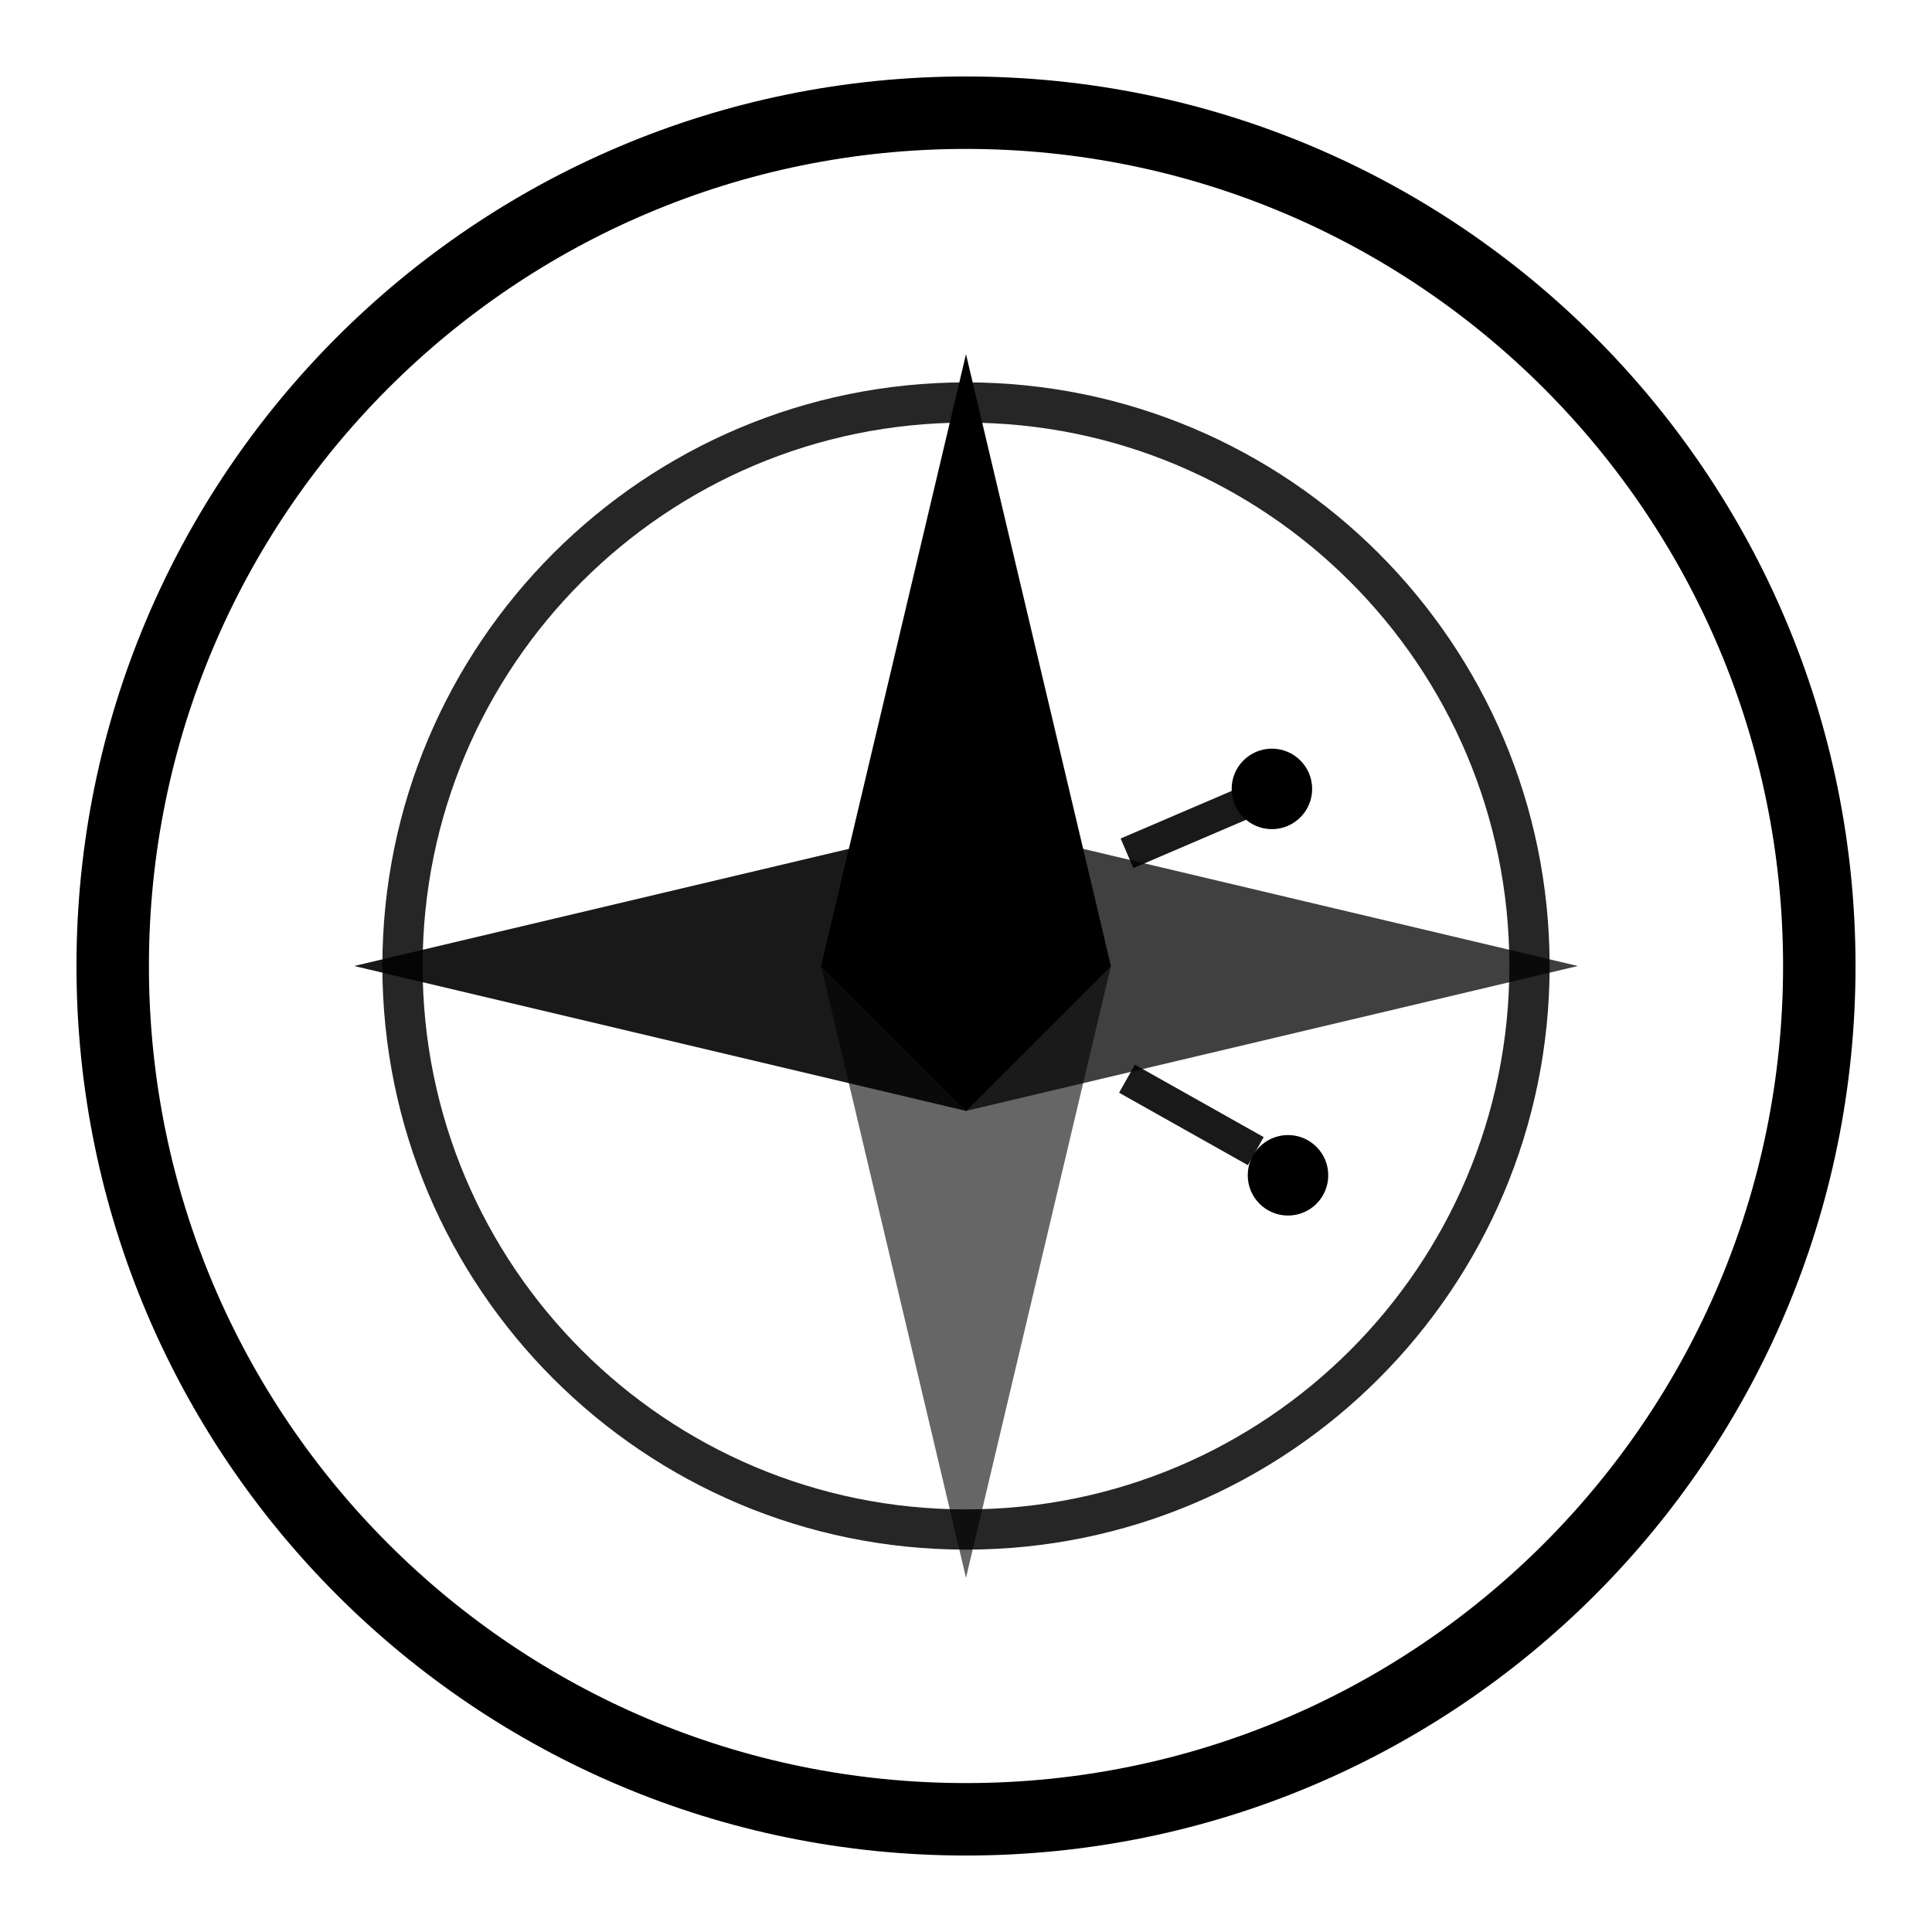
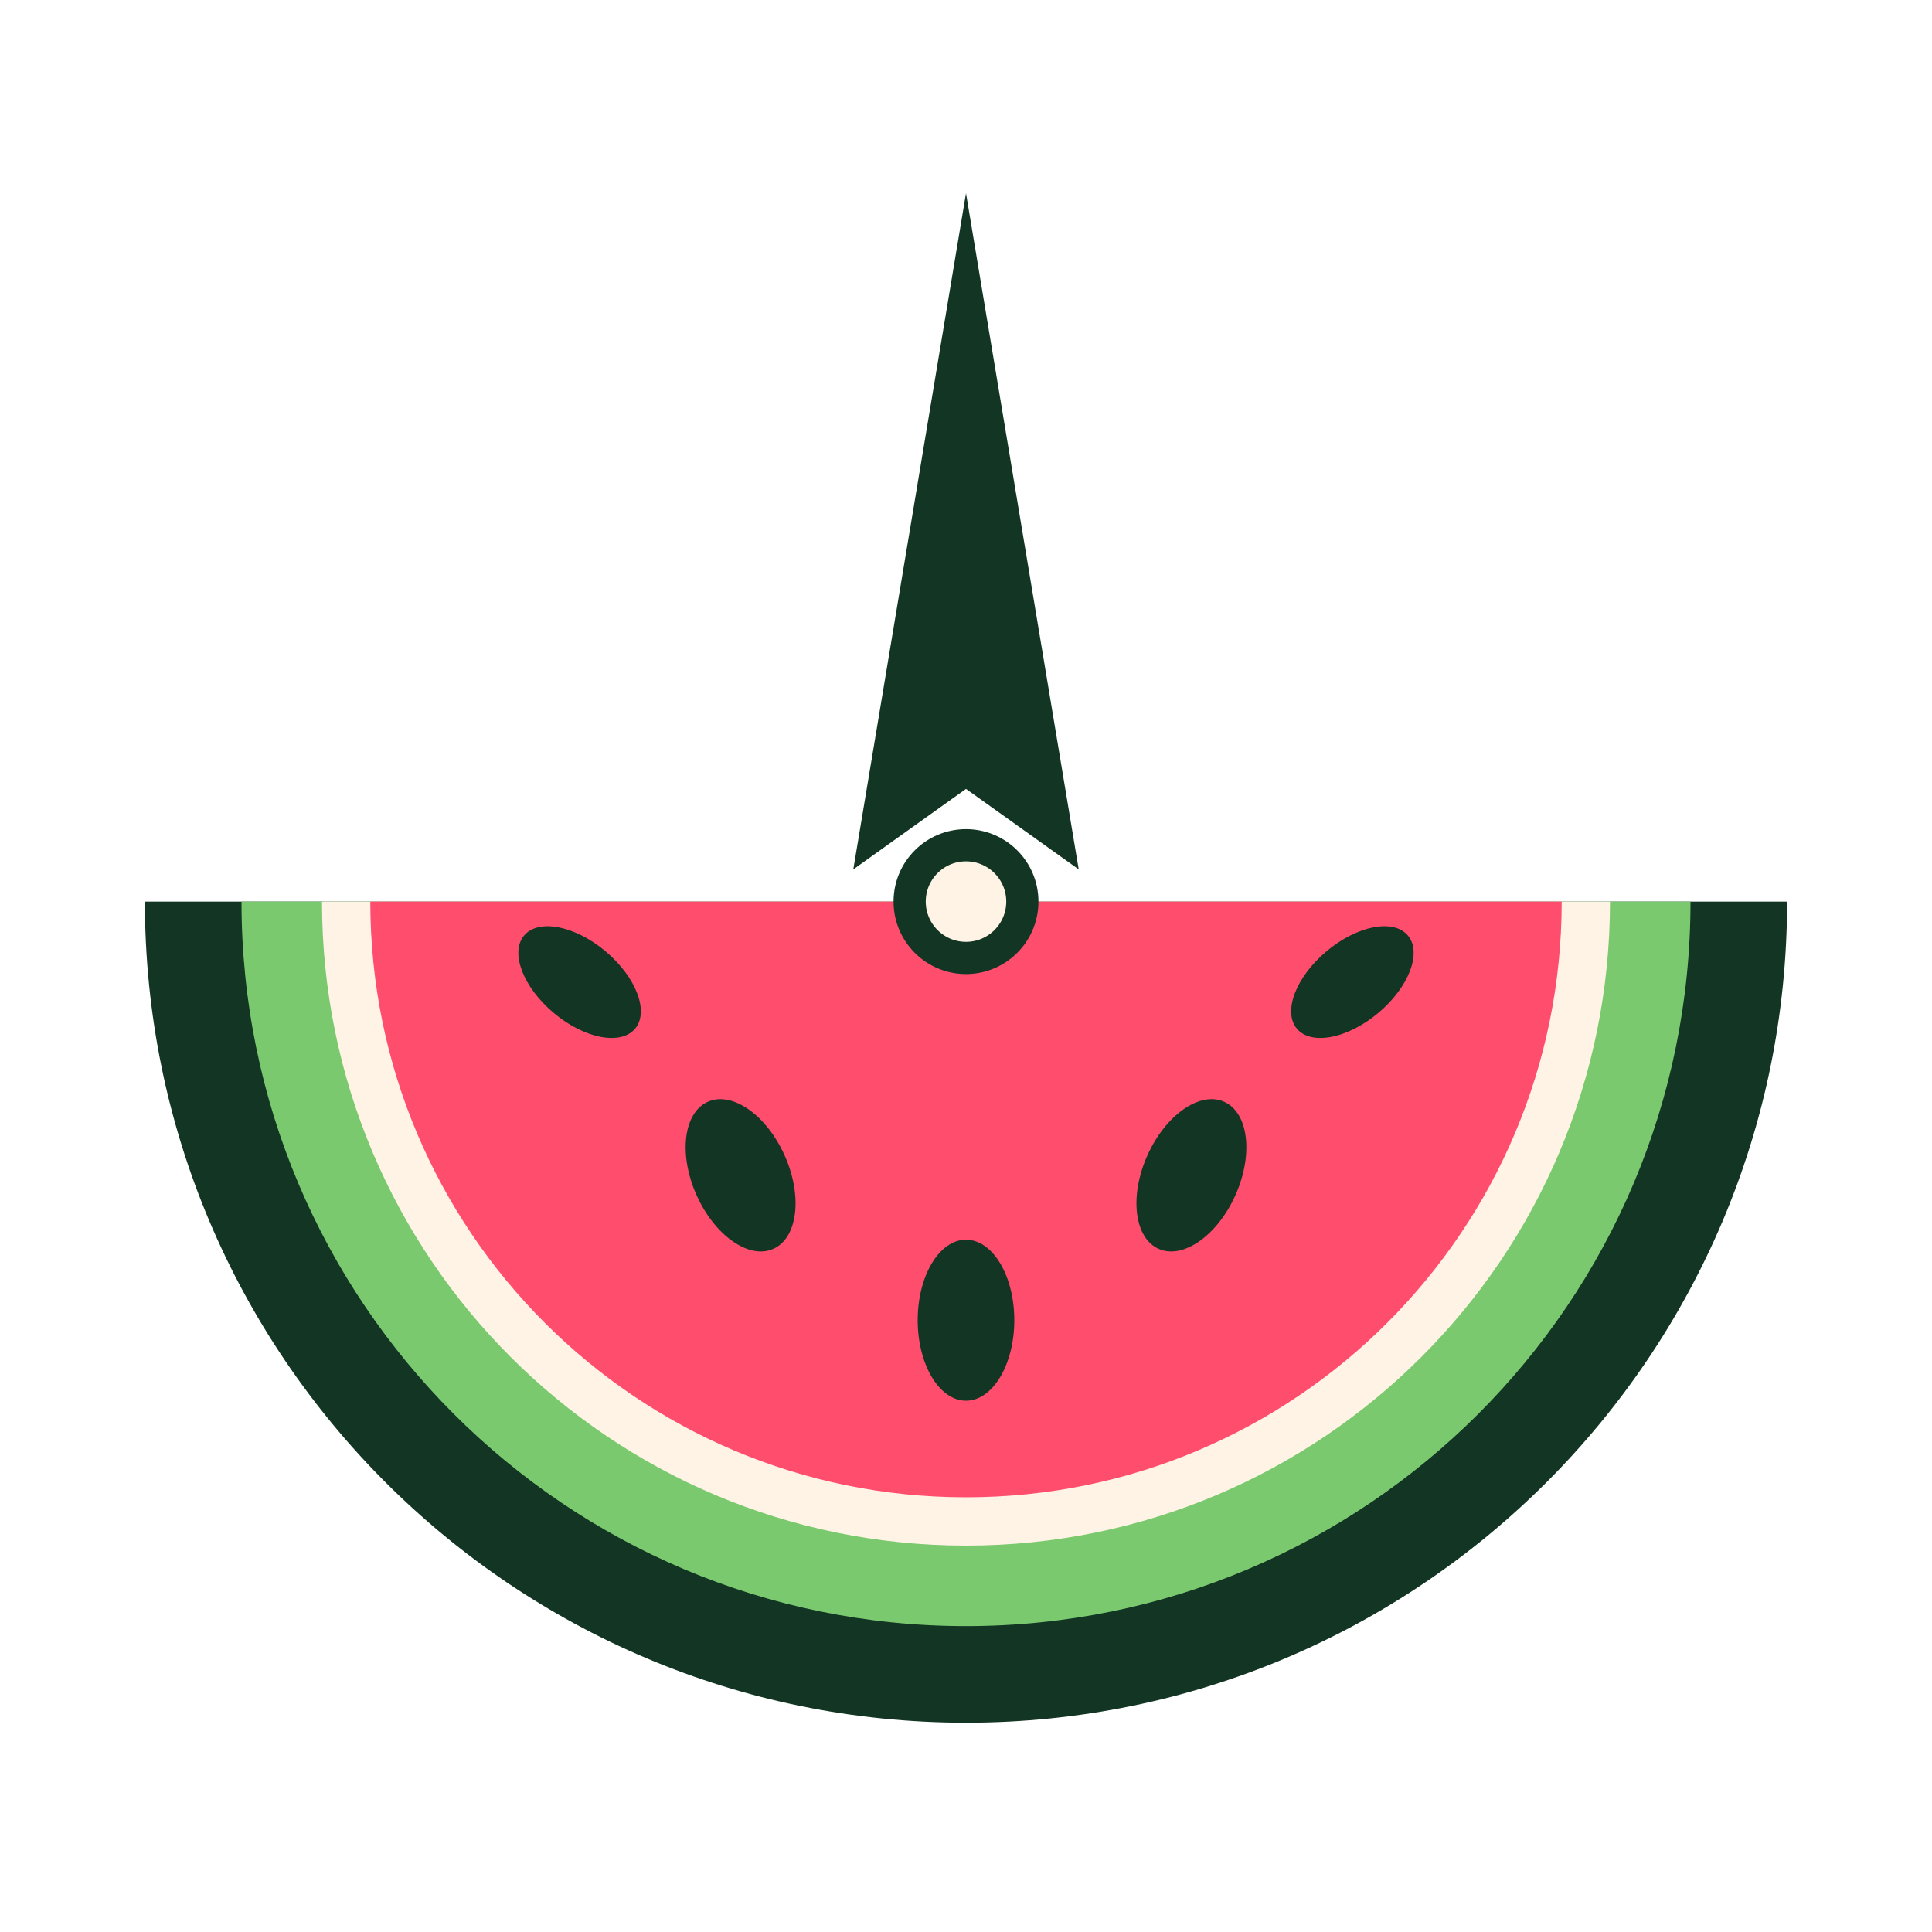
<svg xmlns="http://www.w3.org/2000/svg" viewBox="0 0 240 240" width="240" height="240" role="img" aria-label="JourneyAI">
-   <circle cx="120" cy="120" r="106" fill="none" stroke="currentColor" stroke-width="9" />
-   <circle cx="120" cy="120" r="70" fill="none" stroke="currentColor" stroke-width="5" opacity="0.85" />
-   <g fill="currentColor">
-     <polygon points="120,44 138,120 120,138 102,120" />
-     <polygon points="120,196 102,120 120,102 138,120" opacity="0.6" />
-     <polygon points="44,120 120,102 138,120 120,138" opacity="0.9" />
-     <polygon points="196,120 120,138 102,120 120,102" opacity="0.75" />
+   <path d="M18 112 A102 102 0 0 0 222 112 Z" fill="#123524" />
+   <path d="M30 112 A90 90 0 0 0 210 112 Z" fill="#7BC96F" />
+   <path d="M40 112 A80 80 0 0 0 200 112 Z" fill="#FFF3E6" />
+   <path d="M46 112 A74 74 0 0 0 194 112 Z" fill="#FF4D6D" />
+   <g fill="#123524">
+     <ellipse cx="92" cy="146" rx="6" ry="10" transform="rotate(-24 92 146)" />
+     <ellipse cx="120" cy="164" rx="6" ry="10" />
+     <ellipse cx="148" cy="146" rx="6" ry="10" transform="rotate(24 148 146)" />
+     <ellipse cx="72" cy="122" rx="5" ry="9" transform="rotate(-50 72 122)" />
+     <ellipse cx="168" cy="122" rx="5" ry="9" transform="rotate(50 168 122)" />
  </g>
-   <circle cx="120" cy="120" r="10" fill="currentColor" />
-   <g fill="currentColor">
-     <circle cx="158" cy="98" r="5" />
-     <circle cx="160" cy="146" r="5" />
-   </g>
-   <g stroke="currentColor" stroke-width="4" fill="none" opacity="0.9">
-     <line x1="140" y1="106" x2="154" y2="100" />
-     <line x1="140" y1="134" x2="156" y2="143" />
-   </g>
+   <path d="M120 24 L134 108 L120 98 L106 108 Z" fill="#123524" />
+   <circle cx="120" cy="112" r="7" fill="#FFF3E6" stroke="#123524" stroke-width="4" />
</svg>
